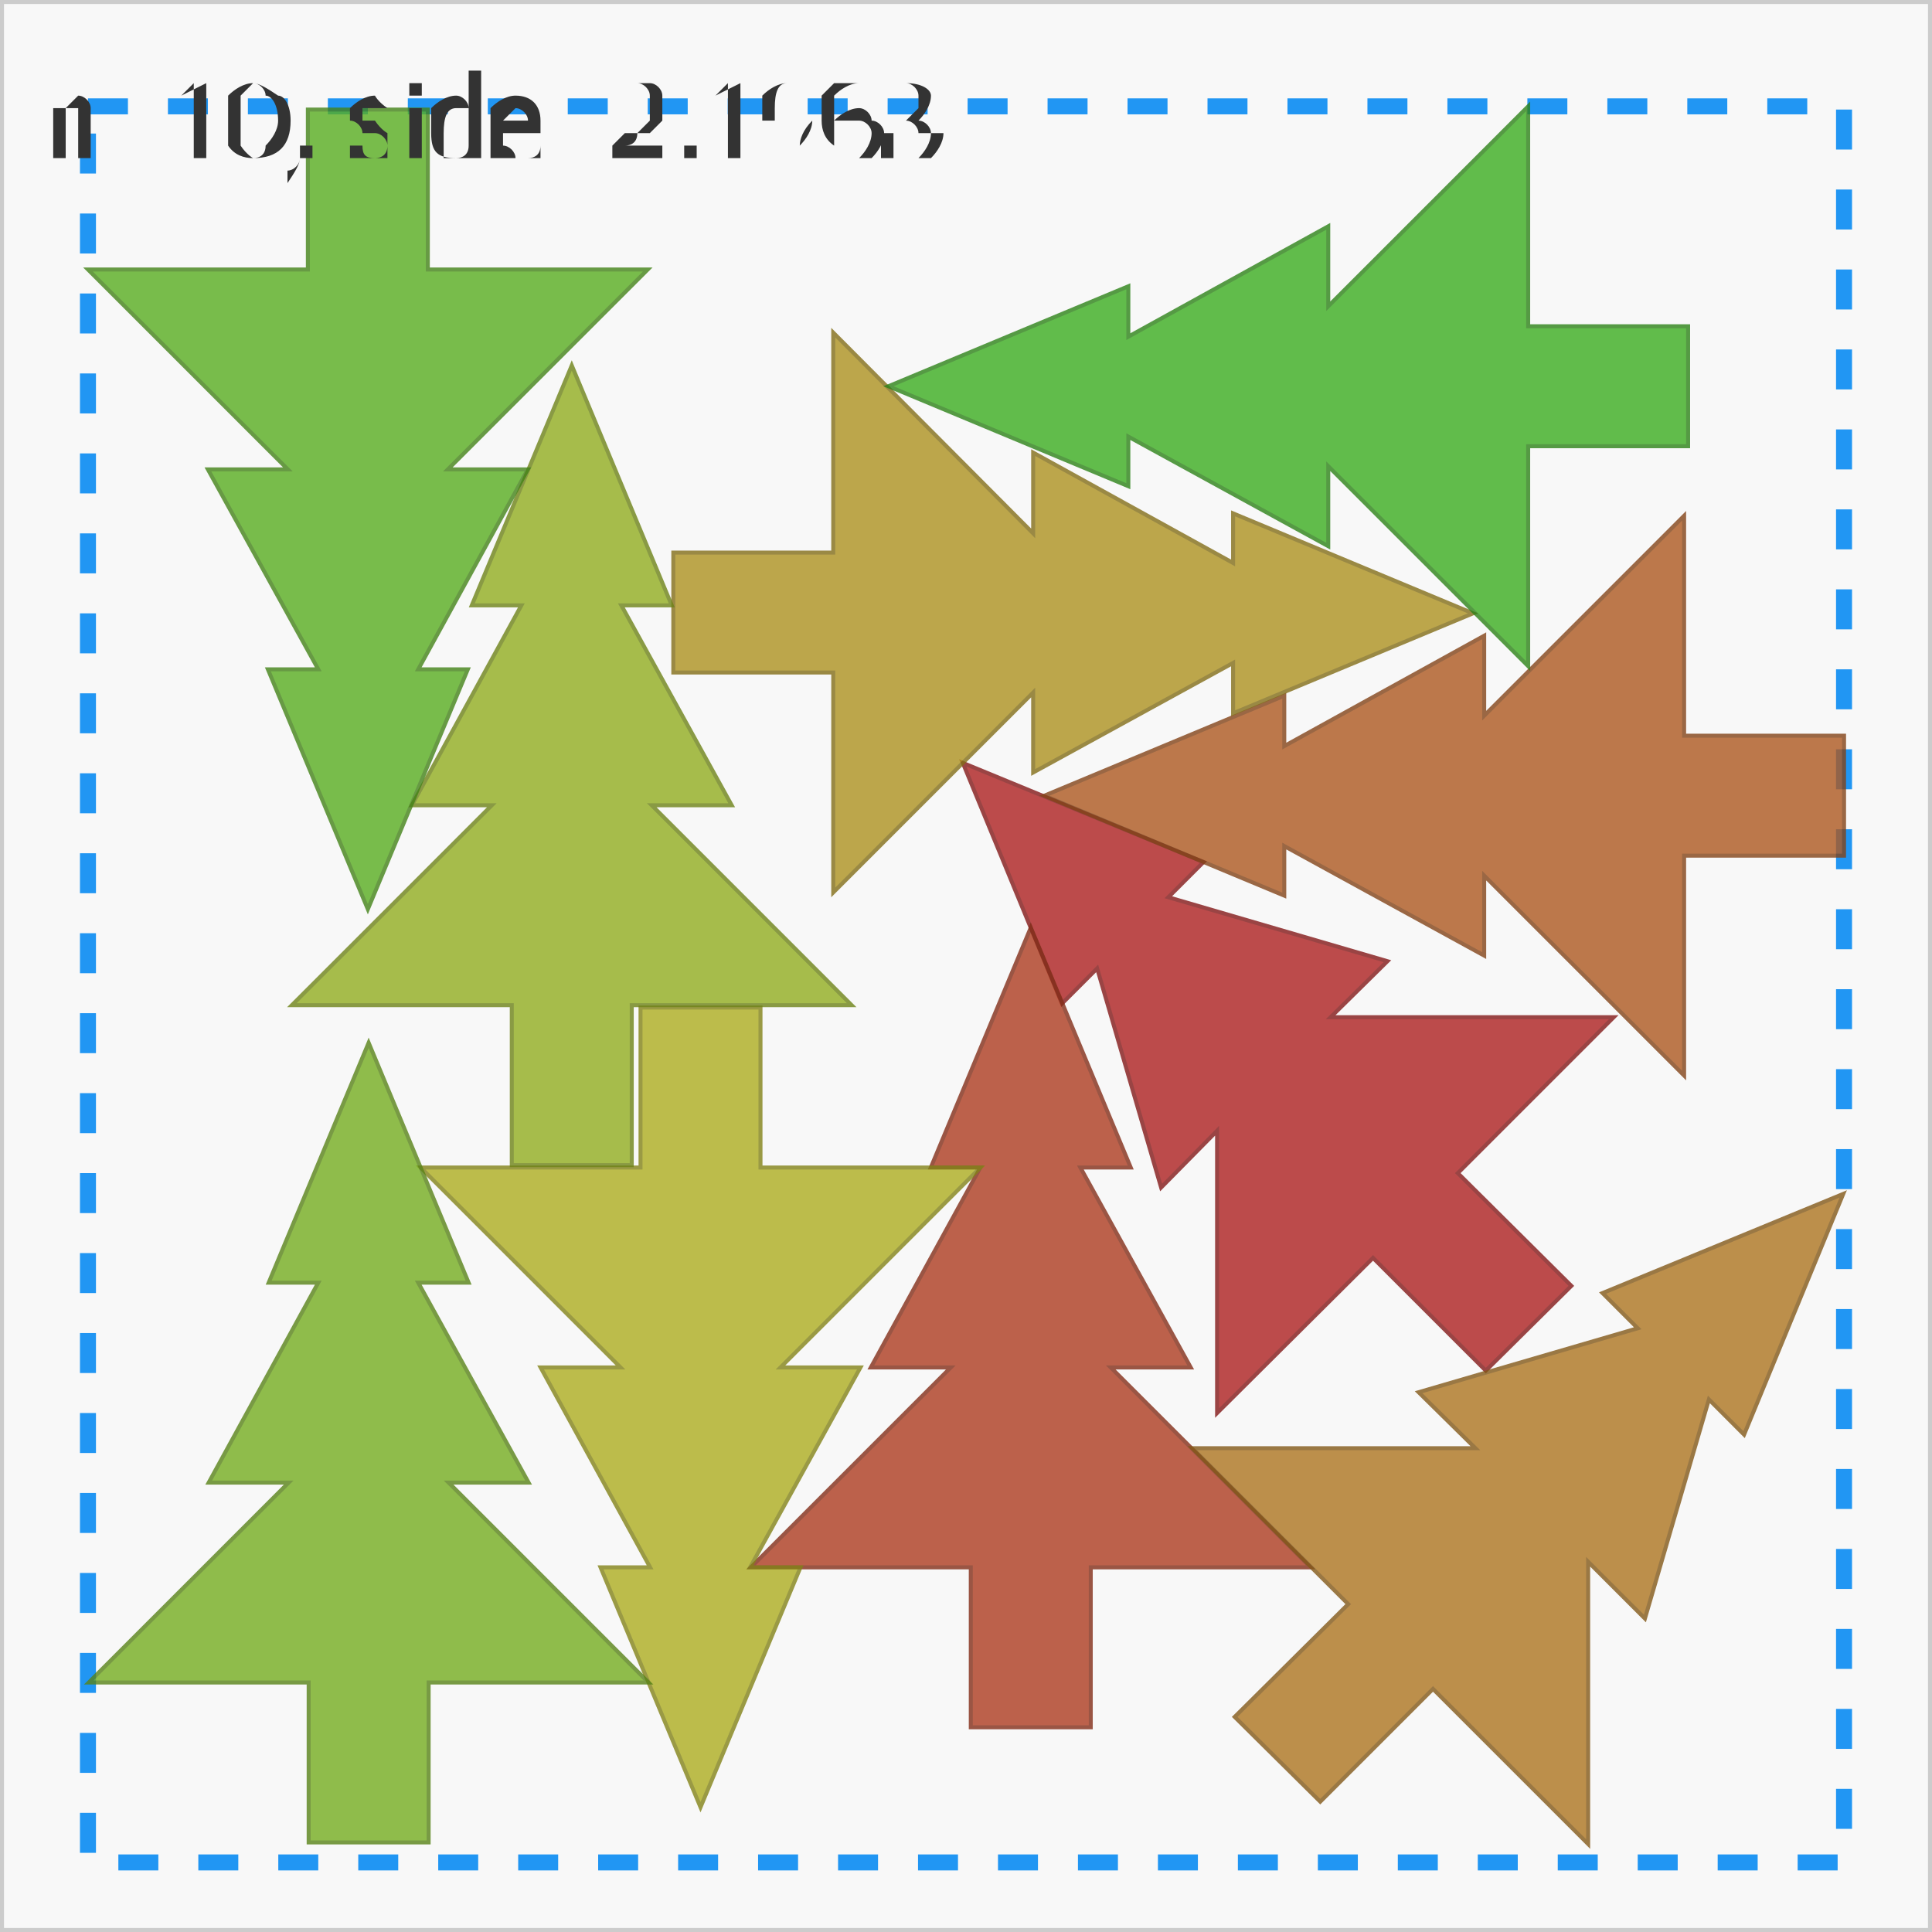
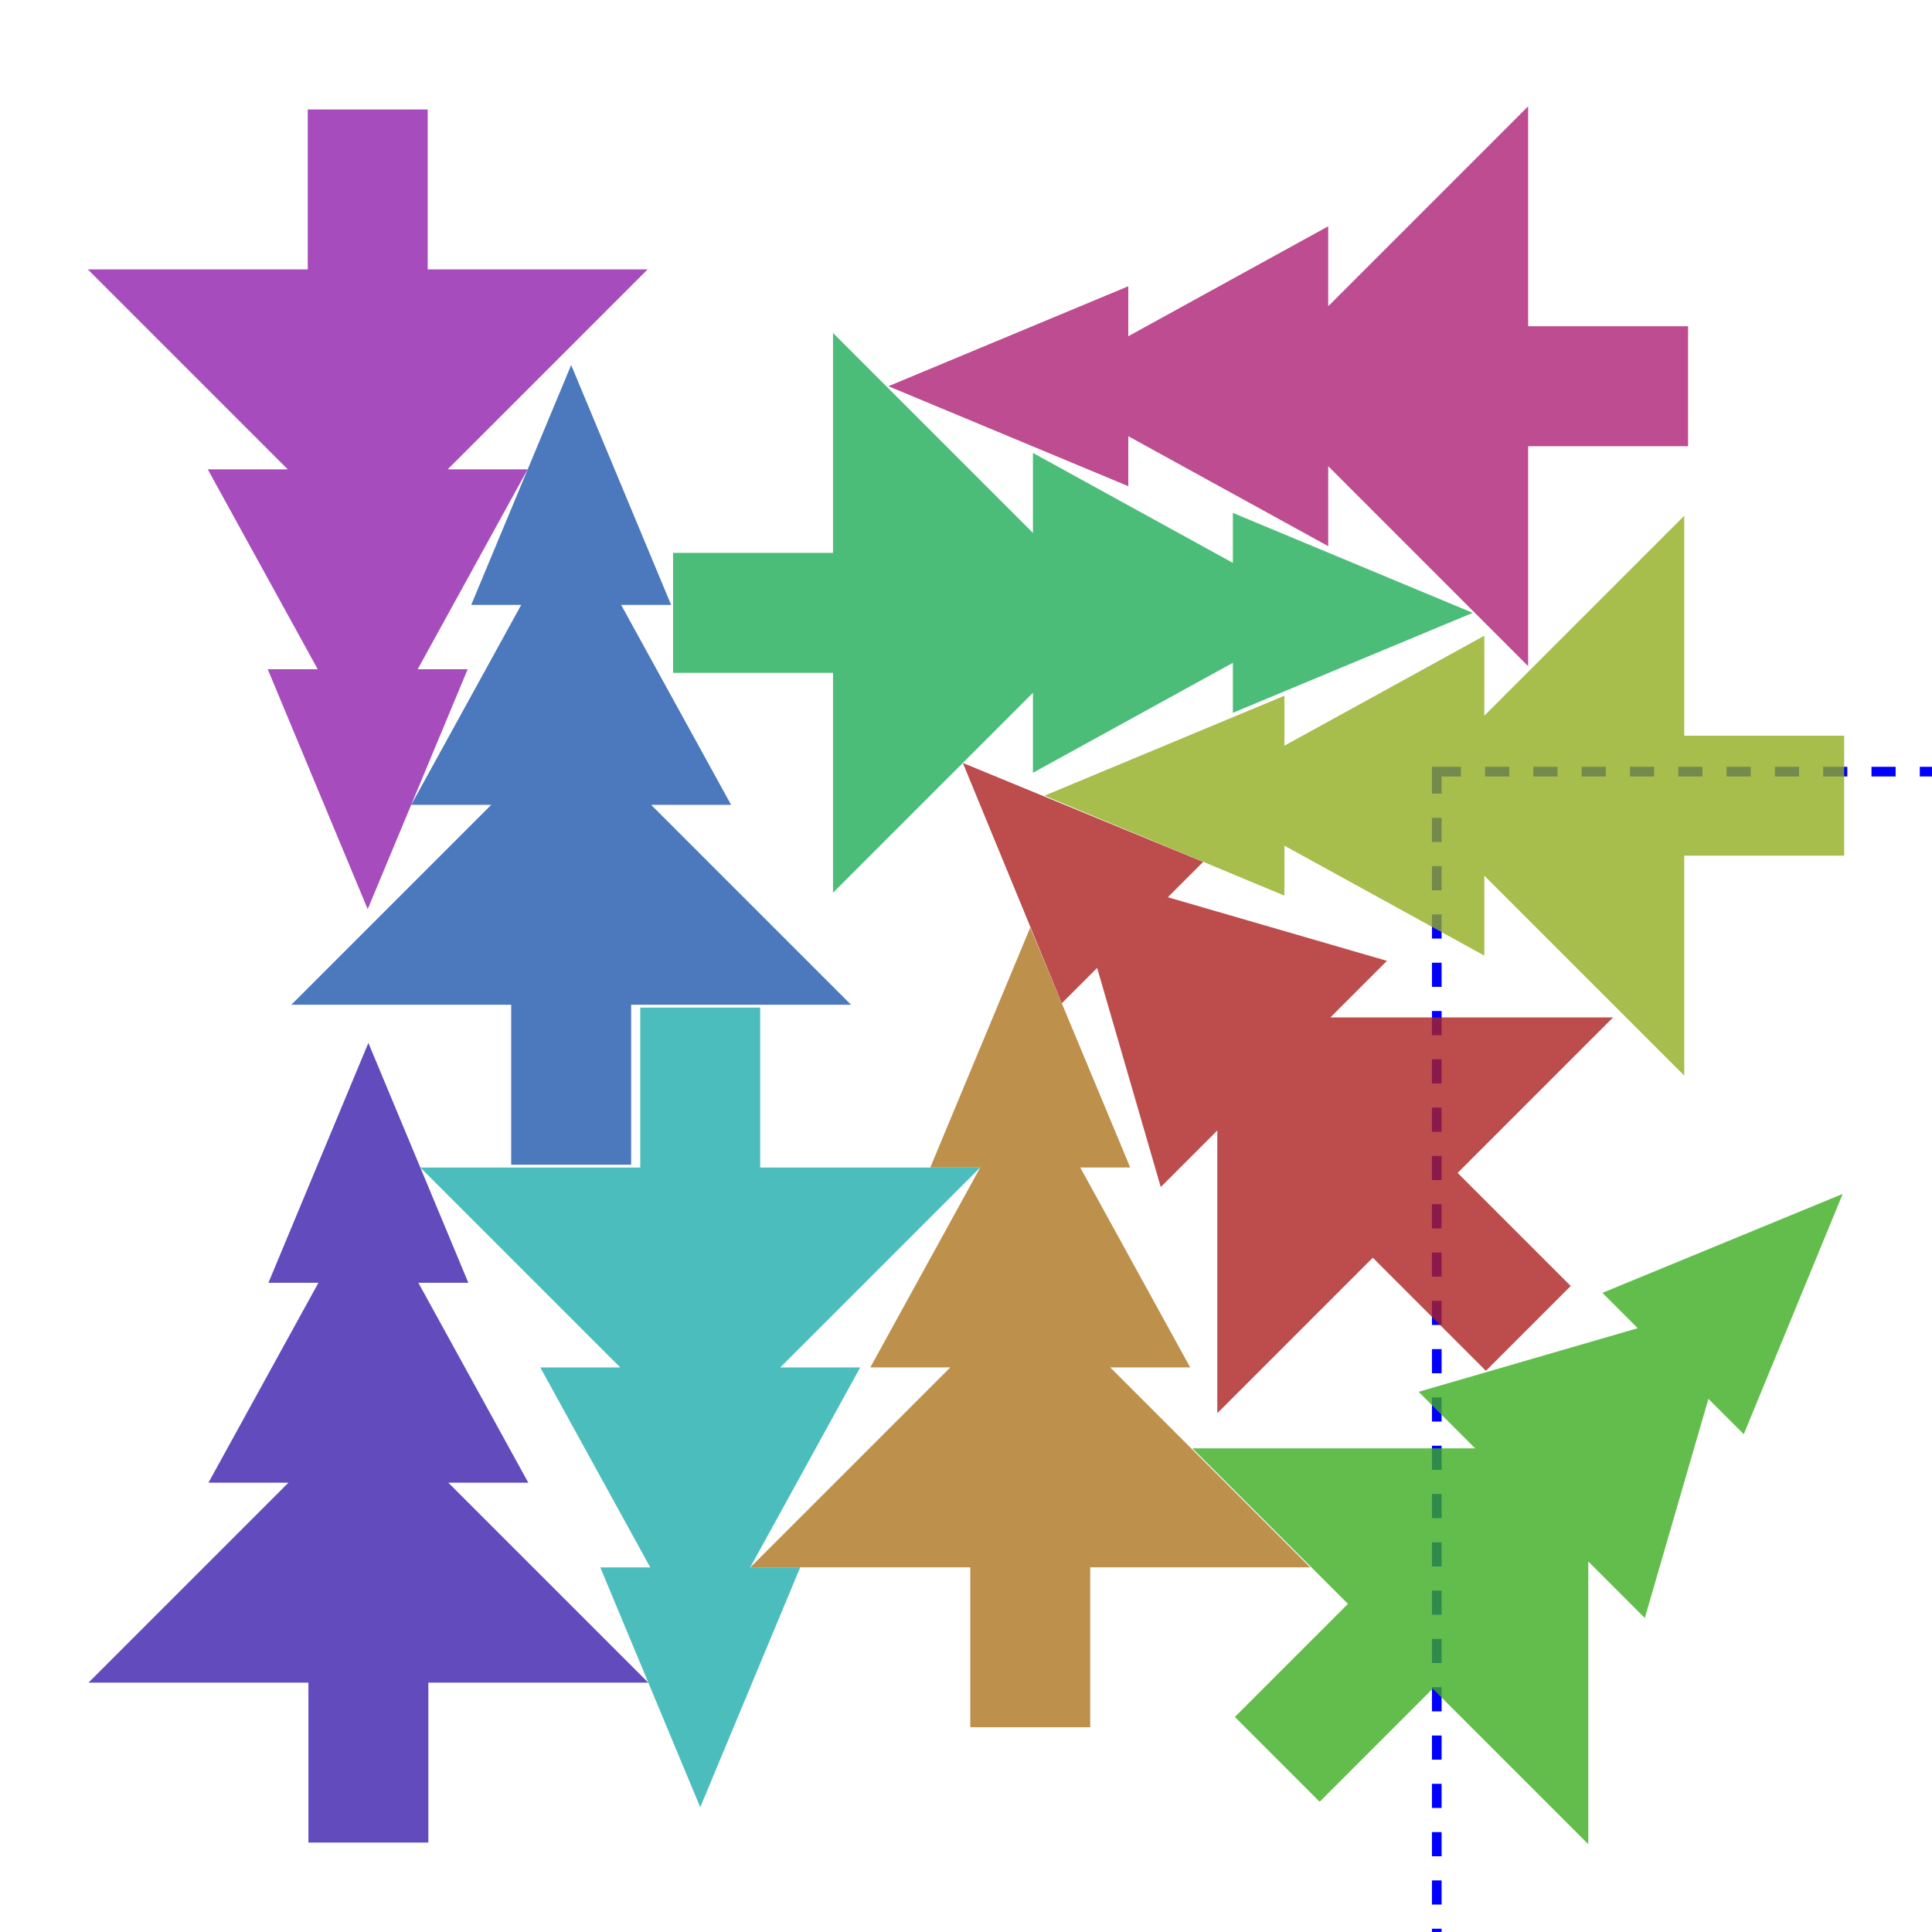
- <svg xmlns="http://www.w3.org/2000/svg" width="500" height="500" viewBox="-1.797 -1.561 2.416 2.416">
-   <rect x="-1.797" y="-1.561" width="2.416" height="2.416" fill="#f8f8f8" stroke="#ccc" stroke-width="0.01" />
-   <rect x="-1.687" y="-1.428" width="2.196" height="2.196" fill="none" stroke="#2196F3" stroke-width="0.02" stroke-dasharray="0.05,0.05" />
-   <polygon points="-0.593,-0.607 -0.292,-0.483 -0.336,-0.439 -0.062,-0.359 -0.133,-0.289 0.221,-0.289 0.026,-0.094 0.168,0.047 0.061,0.153 -0.08,0.012 -0.275,0.206 -0.275,-0.147 -0.345,-0.076 -0.425,-0.35 -0.469,-0.306" fill="hsl(0, 70%, 40%)" stroke="hsl(0, 70%, 30%)" stroke-width="0.005" opacity="0.8" />
-   <polygon points="-0.508,-0.401 -0.383,-0.101 -0.446,-0.101 -0.308,0.149 -0.408,0.149 -0.158,0.399 -0.433,0.399 -0.433,0.599 -0.583,0.599 -0.583,0.399 -0.858,0.399 -0.608,0.149 -0.708,0.149 -0.571,-0.101 -0.633,-0.101" fill="hsl(12, 70%, 40%)" stroke="hsl(12, 70%, 30%)" stroke-width="0.005" opacity="0.8" />
-   <polygon points="-0.491,-0.566 -0.191,-0.691 -0.191,-0.628 0.059,-0.766 0.059,-0.666 0.309,-0.916 0.309,-0.641 0.509,-0.641 0.509,-0.491 0.309,-0.491 0.309,-0.216 0.059,-0.466 0.059,-0.366 -0.191,-0.503 -0.191,-0.441" fill="hsl(24, 70%, 40%)" stroke="hsl(24, 70%, 30%)" stroke-width="0.005" opacity="0.8" />
-   <polygon points="0.508,-0.068 0.384,0.233 0.34,0.189 0.26,0.463 0.189,0.392 0.189,0.745 -0.005,0.551 -0.146,0.692 -0.253,0.586 -0.111,0.445 -0.306,0.25 0.048,0.25 -0.023,0.18 0.251,0.1 0.207,0.056" fill="hsl(36, 70%, 40%)" stroke="hsl(36, 70%, 30%)" stroke-width="0.005" opacity="0.8" />
-   <polygon points="0.045,-0.794 -0.255,-0.669 -0.255,-0.732 -0.505,-0.595 -0.505,-0.695 -0.755,-0.445 -0.755,-0.72 -0.955,-0.72 -0.955,-0.87 -0.755,-0.87 -0.755,-1.145 -0.505,-0.894 -0.505,-0.995 -0.255,-0.857 -0.255,-0.919" fill="hsl(48, 70%, 40%)" stroke="hsl(48, 70%, 30%)" stroke-width="0.005" opacity="0.8" />
-   <polygon points="-0.921,0.699 -1.046,0.399 -0.984,0.399 -1.121,0.149 -1.021,0.149 -1.271,-0.101 -0.996,-0.101 -0.996,-0.301 -0.846,-0.301 -0.846,-0.101 -0.571,-0.101 -0.821,0.149 -0.721,0.149 -0.859,0.399 -0.796,0.399" fill="hsl(60, 70%, 40%)" stroke="hsl(60, 70%, 30%)" stroke-width="0.005" opacity="0.8" />
-   <polygon points="-1.082,-1.104 -0.957,-0.804 -1.02,-0.804 -0.882,-0.554 -0.982,-0.554 -0.732,-0.304 -1.007,-0.304 -1.007,-0.104 -1.157,-0.104 -1.157,-0.304 -1.432,-0.304 -1.182,-0.554 -1.282,-0.554 -1.145,-0.804 -1.207,-0.804" fill="hsl(72, 70%, 40%)" stroke="hsl(72, 70%, 30%)" stroke-width="0.005" opacity="0.8" />
-   <polygon points="-1.336,-0.257 -1.211,0.043 -1.274,0.043 -1.136,0.293 -1.236,0.293 -0.986,0.543 -1.261,0.543 -1.261,0.743 -1.411,0.743 -1.411,0.543 -1.686,0.543 -1.436,0.293 -1.536,0.293 -1.399,0.043 -1.461,0.043" fill="hsl(84, 70%, 40%)" stroke="hsl(84, 70%, 30%)" stroke-width="0.005" opacity="0.8" />
-   <polygon points="-1.337,-0.424 -1.462,-0.724 -1.399,-0.724 -1.537,-0.974 -1.437,-0.974 -1.687,-1.224 -1.412,-1.224 -1.412,-1.424 -1.262,-1.424 -1.262,-1.224 -0.987,-1.224 -1.237,-0.974 -1.137,-0.974 -1.274,-0.724 -1.212,-0.724" fill="hsl(96, 70%, 40%)" stroke="hsl(96, 70%, 30%)" stroke-width="0.005" opacity="0.8" />
-   <polygon points="-0.686,-1.078 -0.386,-1.203 -0.386,-1.14 -0.136,-1.278 -0.136,-1.178 0.114,-1.428 0.114,-1.153 0.314,-1.153 0.314,-1.003 0.114,-1.003 0.114,-0.728 -0.136,-0.978 -0.136,-0.878 -0.386,-1.015 -0.386,-0.953" fill="hsl(108, 70%, 40%)" stroke="hsl(108, 70%, 30%)" stroke-width="0.005" opacity="0.8" />
-   <text x="-1.747" y="-1.361" font-size="0.15" fill="#333">n=10, side=2.1963</text>
+ <svg xmlns="http://www.w3.org/2000/svg" width="400" height="400" viewBox="0 0 400 400">
+   <rect width="400" height="400" fill="white" />
+   <rect x="297.47" y="159.76" width="363.64" height="363.64" fill="none" stroke="blue" stroke-width="2" stroke-dasharray="5,5" />
+   <polygon points="199.347,157.959 249.103,178.447 241.786,185.764 287.152,198.935 275.445,210.642 333.982,210.642 301.786,242.838 325.201,266.252 307.64,283.813 284.225,260.399 252.03,292.594 252.03,234.057 240.323,245.764 227.152,200.398 219.835,207.715" fill="hsl(0, 70%, 40%)" stroke="hsl(0, 70%, 30%)" stroke-width="0.005" opacity="0.8" />
+   <polygon points="213.303,192.044 233.998,241.714 223.65,241.714 246.416,283.106 229.859,283.106 271.251,324.498 225.72,324.498 225.72,357.611 200.885,357.611 200.885,324.498 155.354,324.498 196.746,283.106 180.189,283.106 202.954,241.714 192.607,241.714" fill="hsl(36, 70%, 40%)" stroke="hsl(36, 70%, 30%)" stroke-width="0.005" opacity="0.8" />
+   <polygon points="216.251,164.736 265.921,144.04 265.921,154.388 307.313,131.622 307.313,148.179 348.705,106.787 348.705,152.318 381.818,152.318 381.818,177.153 348.705,177.153 348.705,222.684 307.313,181.292 307.313,197.849 265.921,175.084 265.921,185.432" fill="hsl(72, 70%, 40%)" stroke="hsl(72, 70%, 30%)" stroke-width="0.005" opacity="0.8" />
+   <polygon points="381.515,247.183 361.027,296.94 353.71,289.623 340.539,334.989 328.832,323.281 328.832,381.818 296.637,349.623 273.222,373.038 255.661,355.477 279.076,332.062 246.88,299.866 305.417,299.866 293.71,288.159 339.076,274.988 331.759,267.671" fill="hsl(108, 70%, 40%)" stroke="hsl(108, 70%, 30%)" stroke-width="0.005" opacity="0.8" />
+   <polygon points="304.92,126.885 255.25,147.581 255.25,137.233 213.858,159.999 213.858,143.442 172.466,184.834 172.466,139.303 139.352,139.303 139.352,114.468 172.466,114.468 172.466,68.937 213.858,110.329 213.858,93.772 255.25,116.537 255.25,106.189" fill="hsl(144, 70%, 40%)" stroke="hsl(144, 70%, 30%)" stroke-width="0.005" opacity="0.8" />
+   <polygon points="144.98,374.18 124.284,324.51 134.631,324.51 111.866,283.118 128.423,283.118 87.031,241.726 132.562,241.726 132.562,208.613 157.397,208.613 157.397,241.726 202.928,241.726 161.536,283.118 178.093,283.118 155.327,324.51 165.675,324.51" fill="hsl(180, 70%, 40%)" stroke="hsl(180, 70%, 30%)" stroke-width="0.005" opacity="0.8" />
+   <polygon points="118.255,75.571 138.951,125.242 128.603,125.242 151.368,166.633 134.811,166.633 176.203,208.025 130.672,208.025 130.672,241.139 105.837,241.139 105.837,208.025 60.306,208.025 101.698,166.633 85.141,166.633 107.907,125.242 97.559,125.242" fill="hsl(216, 70%, 40%)" stroke="hsl(216, 70%, 30%)" stroke-width="0.005" opacity="0.8" />
+   <polygon points="76.27,215.918 96.966,265.588 86.618,265.588 109.383,306.98 92.826,306.98 134.218,348.371 88.687,348.371 88.687,381.485 63.852,381.485 63.852,348.371 18.321,348.371 59.713,306.98 43.156,306.98 65.922,265.588 55.574,265.588" fill="hsl(252, 70%, 40%)" stroke="hsl(252, 70%, 30%)" stroke-width="0.005" opacity="0.8" />
+   <polygon points="76.13,188.234 55.434,138.564 65.782,138.564 43.017,97.172 59.574,97.172 18.182,55.78 63.713,55.78 63.713,22.666 88.548,22.666 88.548,55.78 134.079,55.78 92.687,97.172 109.244,97.172 86.478,138.564 96.826,138.564" fill="hsl(288, 70%, 40%)" stroke="hsl(288, 70%, 30%)" stroke-width="0.005" opacity="0.8" />
+   <polygon points="183.931,79.963 233.601,59.267 233.601,69.615 274.993,46.85 274.993,63.407 316.385,22.015 316.385,67.546 349.498,67.546 349.498,92.381 316.385,92.381 316.385,137.912 274.993,96.52 274.993,113.077 233.601,90.311 233.601,100.659" fill="hsl(324, 70%, 40%)" stroke="hsl(324, 70%, 30%)" stroke-width="0.005" opacity="0.8" />
</svg>
